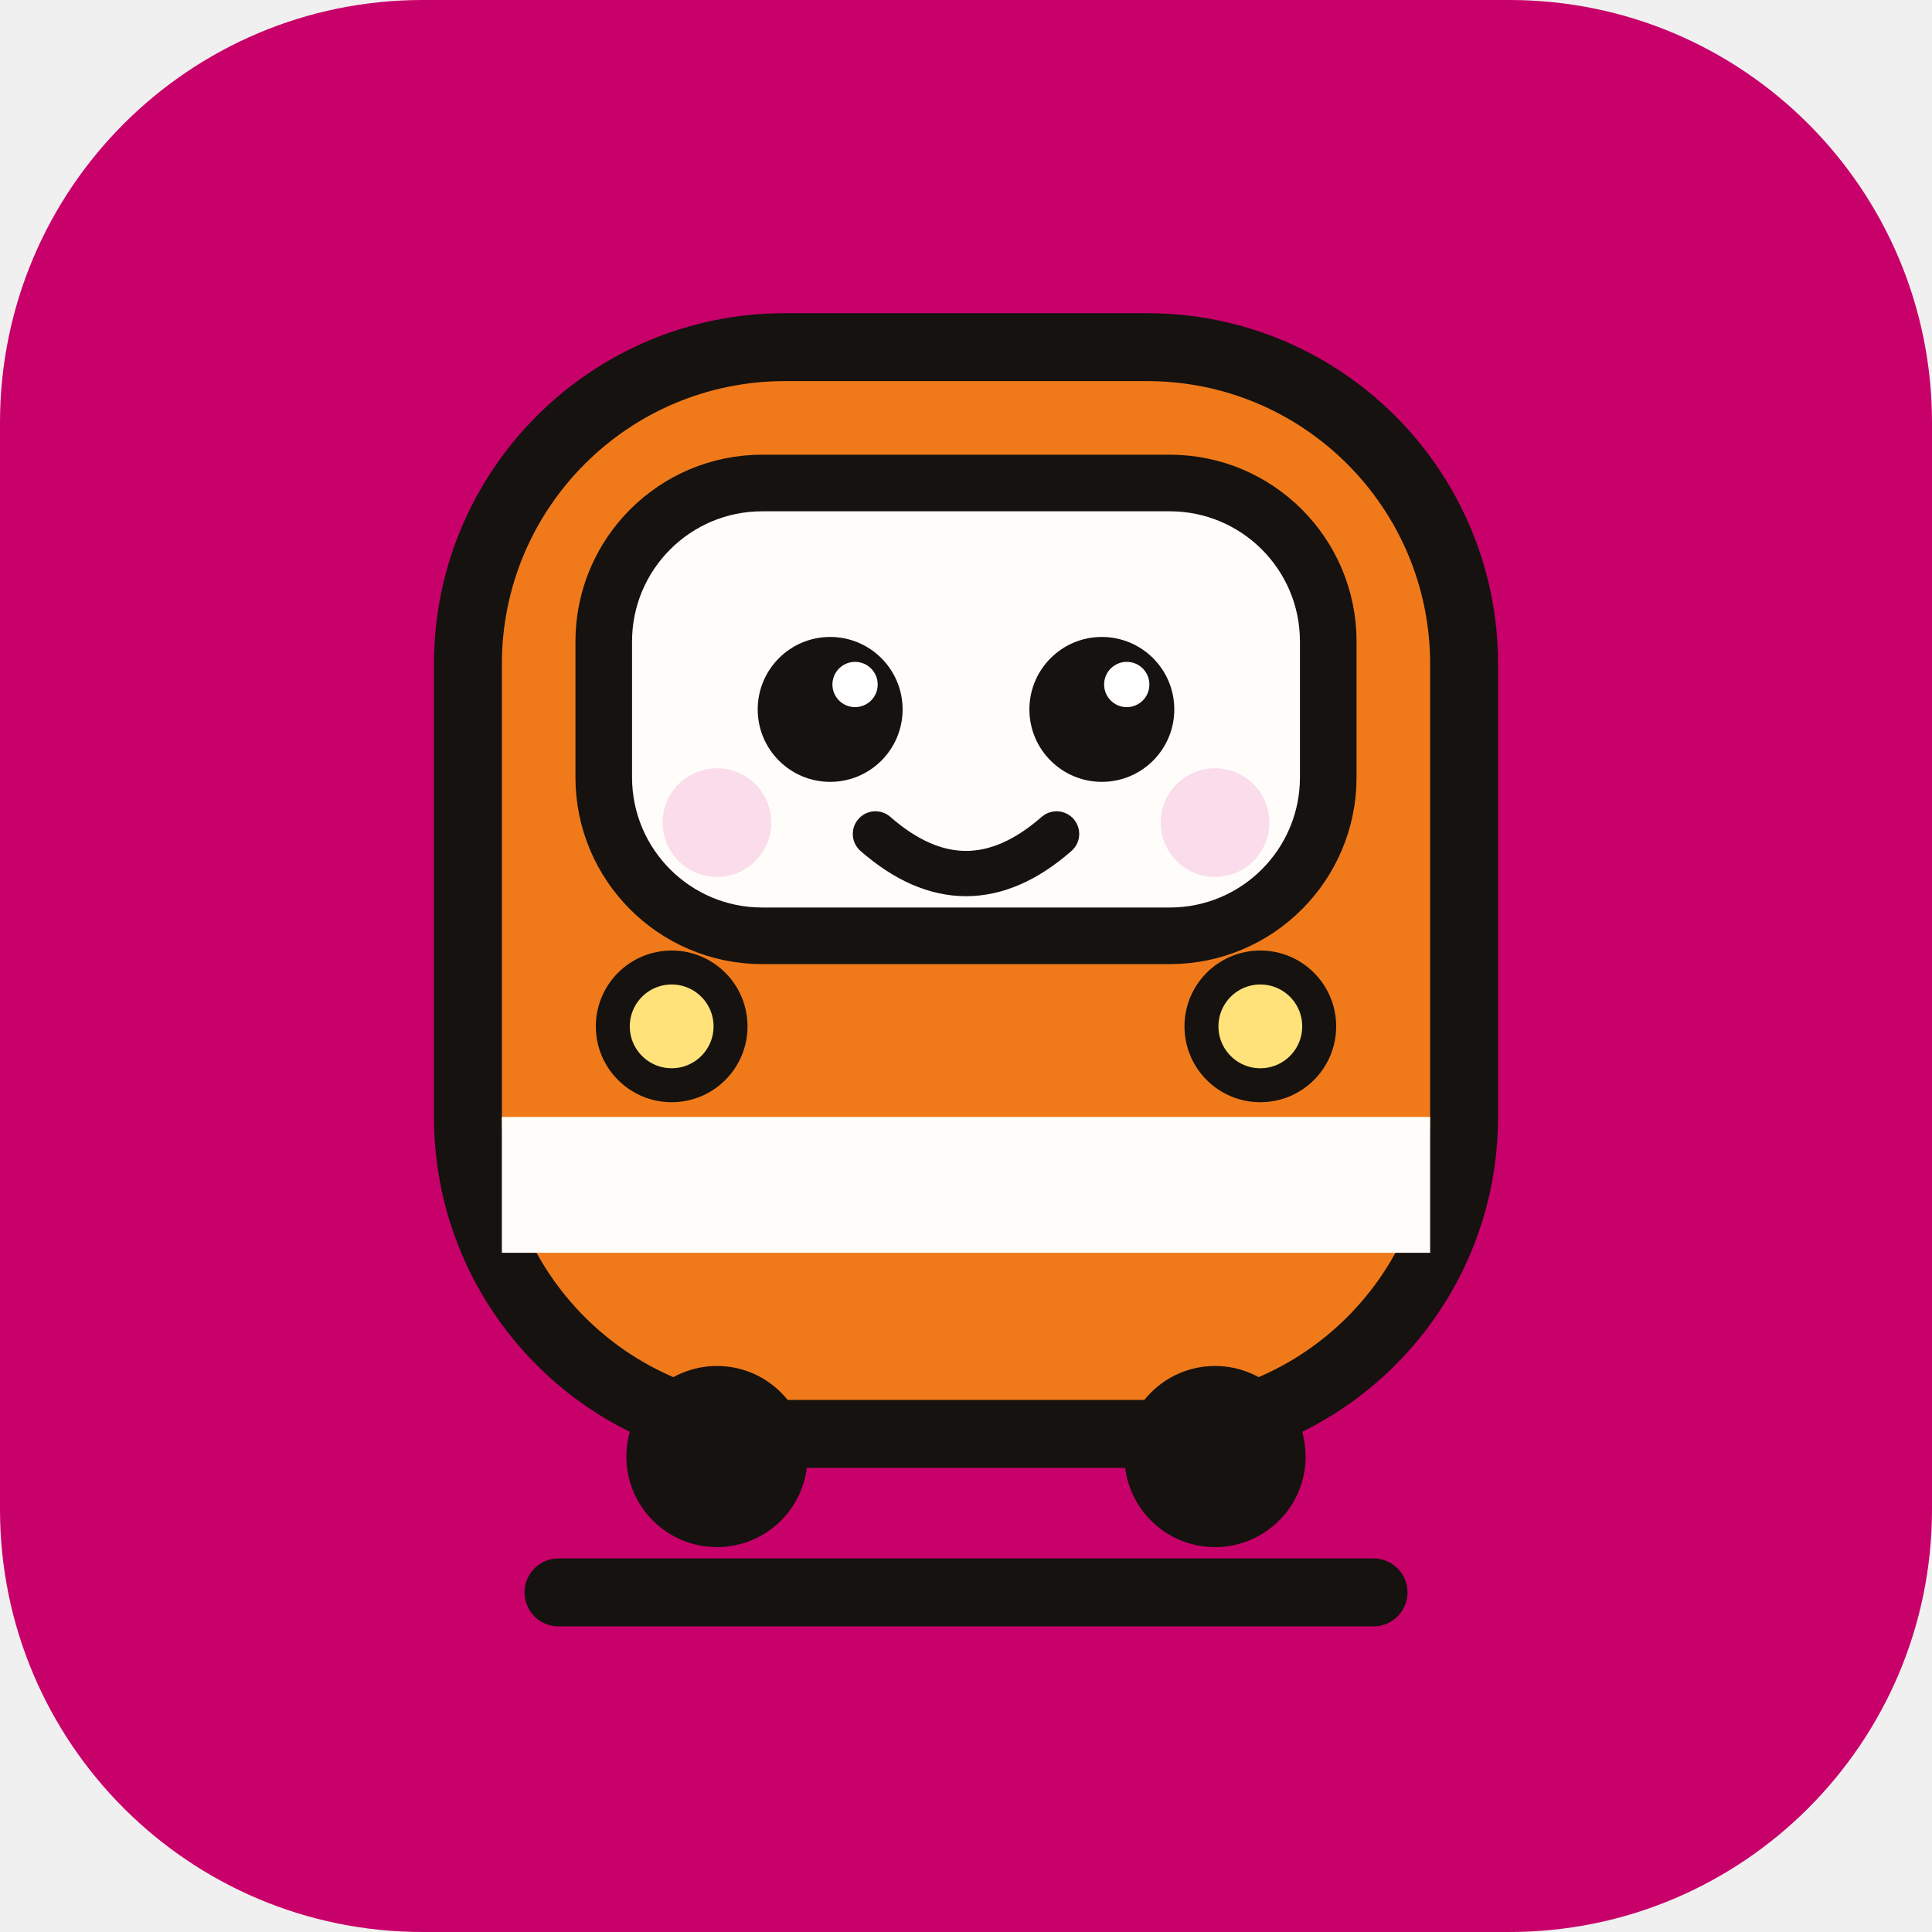
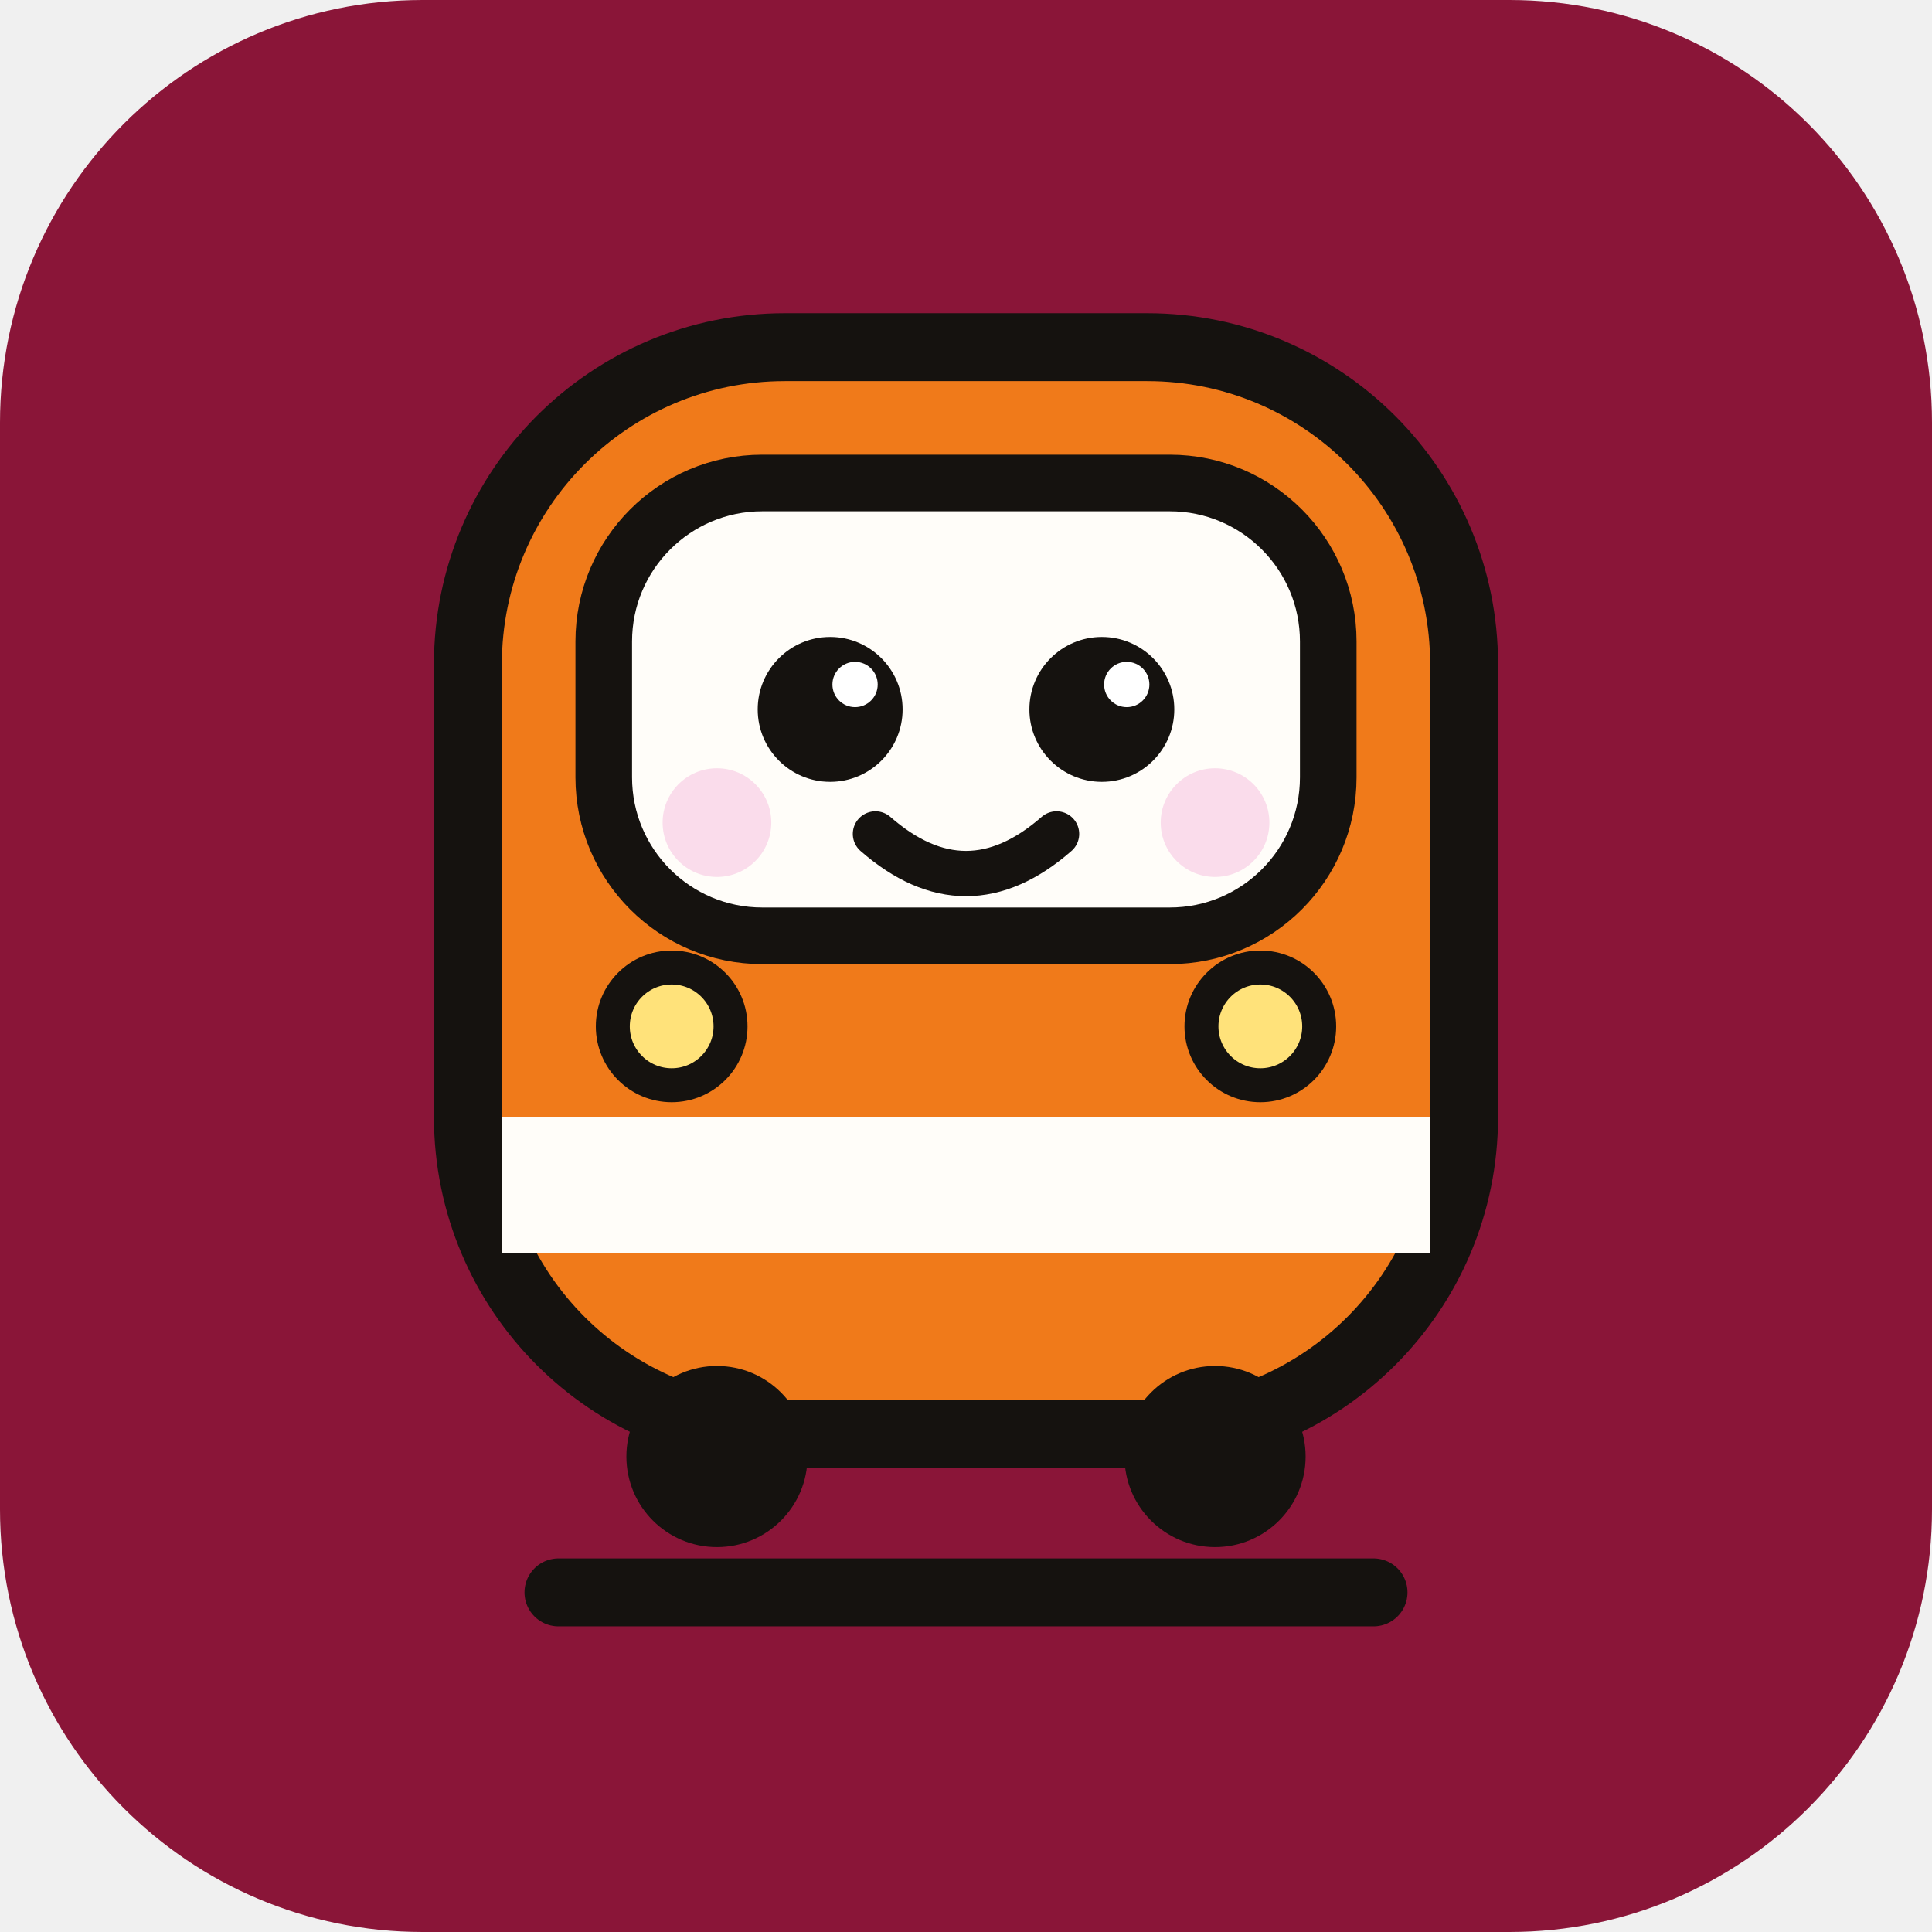
<svg xmlns="http://www.w3.org/2000/svg" viewBox="0 0 512 512">
-   <rect width="512" height="512" rx="112" fill="#C8006A" />
+   <rect width="512" height="512" rx="112" fill="#8A1538" />
  <g transform="translate(64 56) scale(6)">
    <path d="M14 61h36" stroke="#15120F" stroke-width="3" stroke-linecap="round" />
    <rect x="10" y="6" width="44" height="48" rx="14" fill="#F07A1A" stroke="#15120F" stroke-width="3" />
    <rect x="11.5" y="40" width="41" height="6" fill="#FFFDF9" />
    <rect x="16" y="12" width="32" height="20" rx="7" fill="#FFFDF9" stroke="#15120F" stroke-width="2.5" />
    <circle cx="26" cy="22" r="3.2" fill="#15120F" />
    <circle cx="38" cy="22" r="3.2" fill="#15120F" />
    <circle cx="27.1" cy="20.9" r="1" fill="#fff" />
    <circle cx="39.1" cy="20.9" r="1" fill="#fff" />
    <circle cx="21" cy="27" r="2.4" fill="#FADCEB" />
    <circle cx="43" cy="27" r="2.4" fill="#FADCEB" />
    <path d="M28 27.5q4 3.5 8 0" fill="none" stroke="#15120F" stroke-width="2" stroke-linecap="round" />
    <circle cx="19" cy="36" r="2.6" fill="#FFE27A" stroke="#15120F" stroke-width="1.5" />
    <circle cx="45" cy="36" r="2.6" fill="#FFE27A" stroke="#15120F" stroke-width="1.5" />
    <circle cx="21" cy="55" r="4" fill="#15120F" />
    <circle cx="43" cy="55" r="4" fill="#15120F" />
  </g>
</svg>
